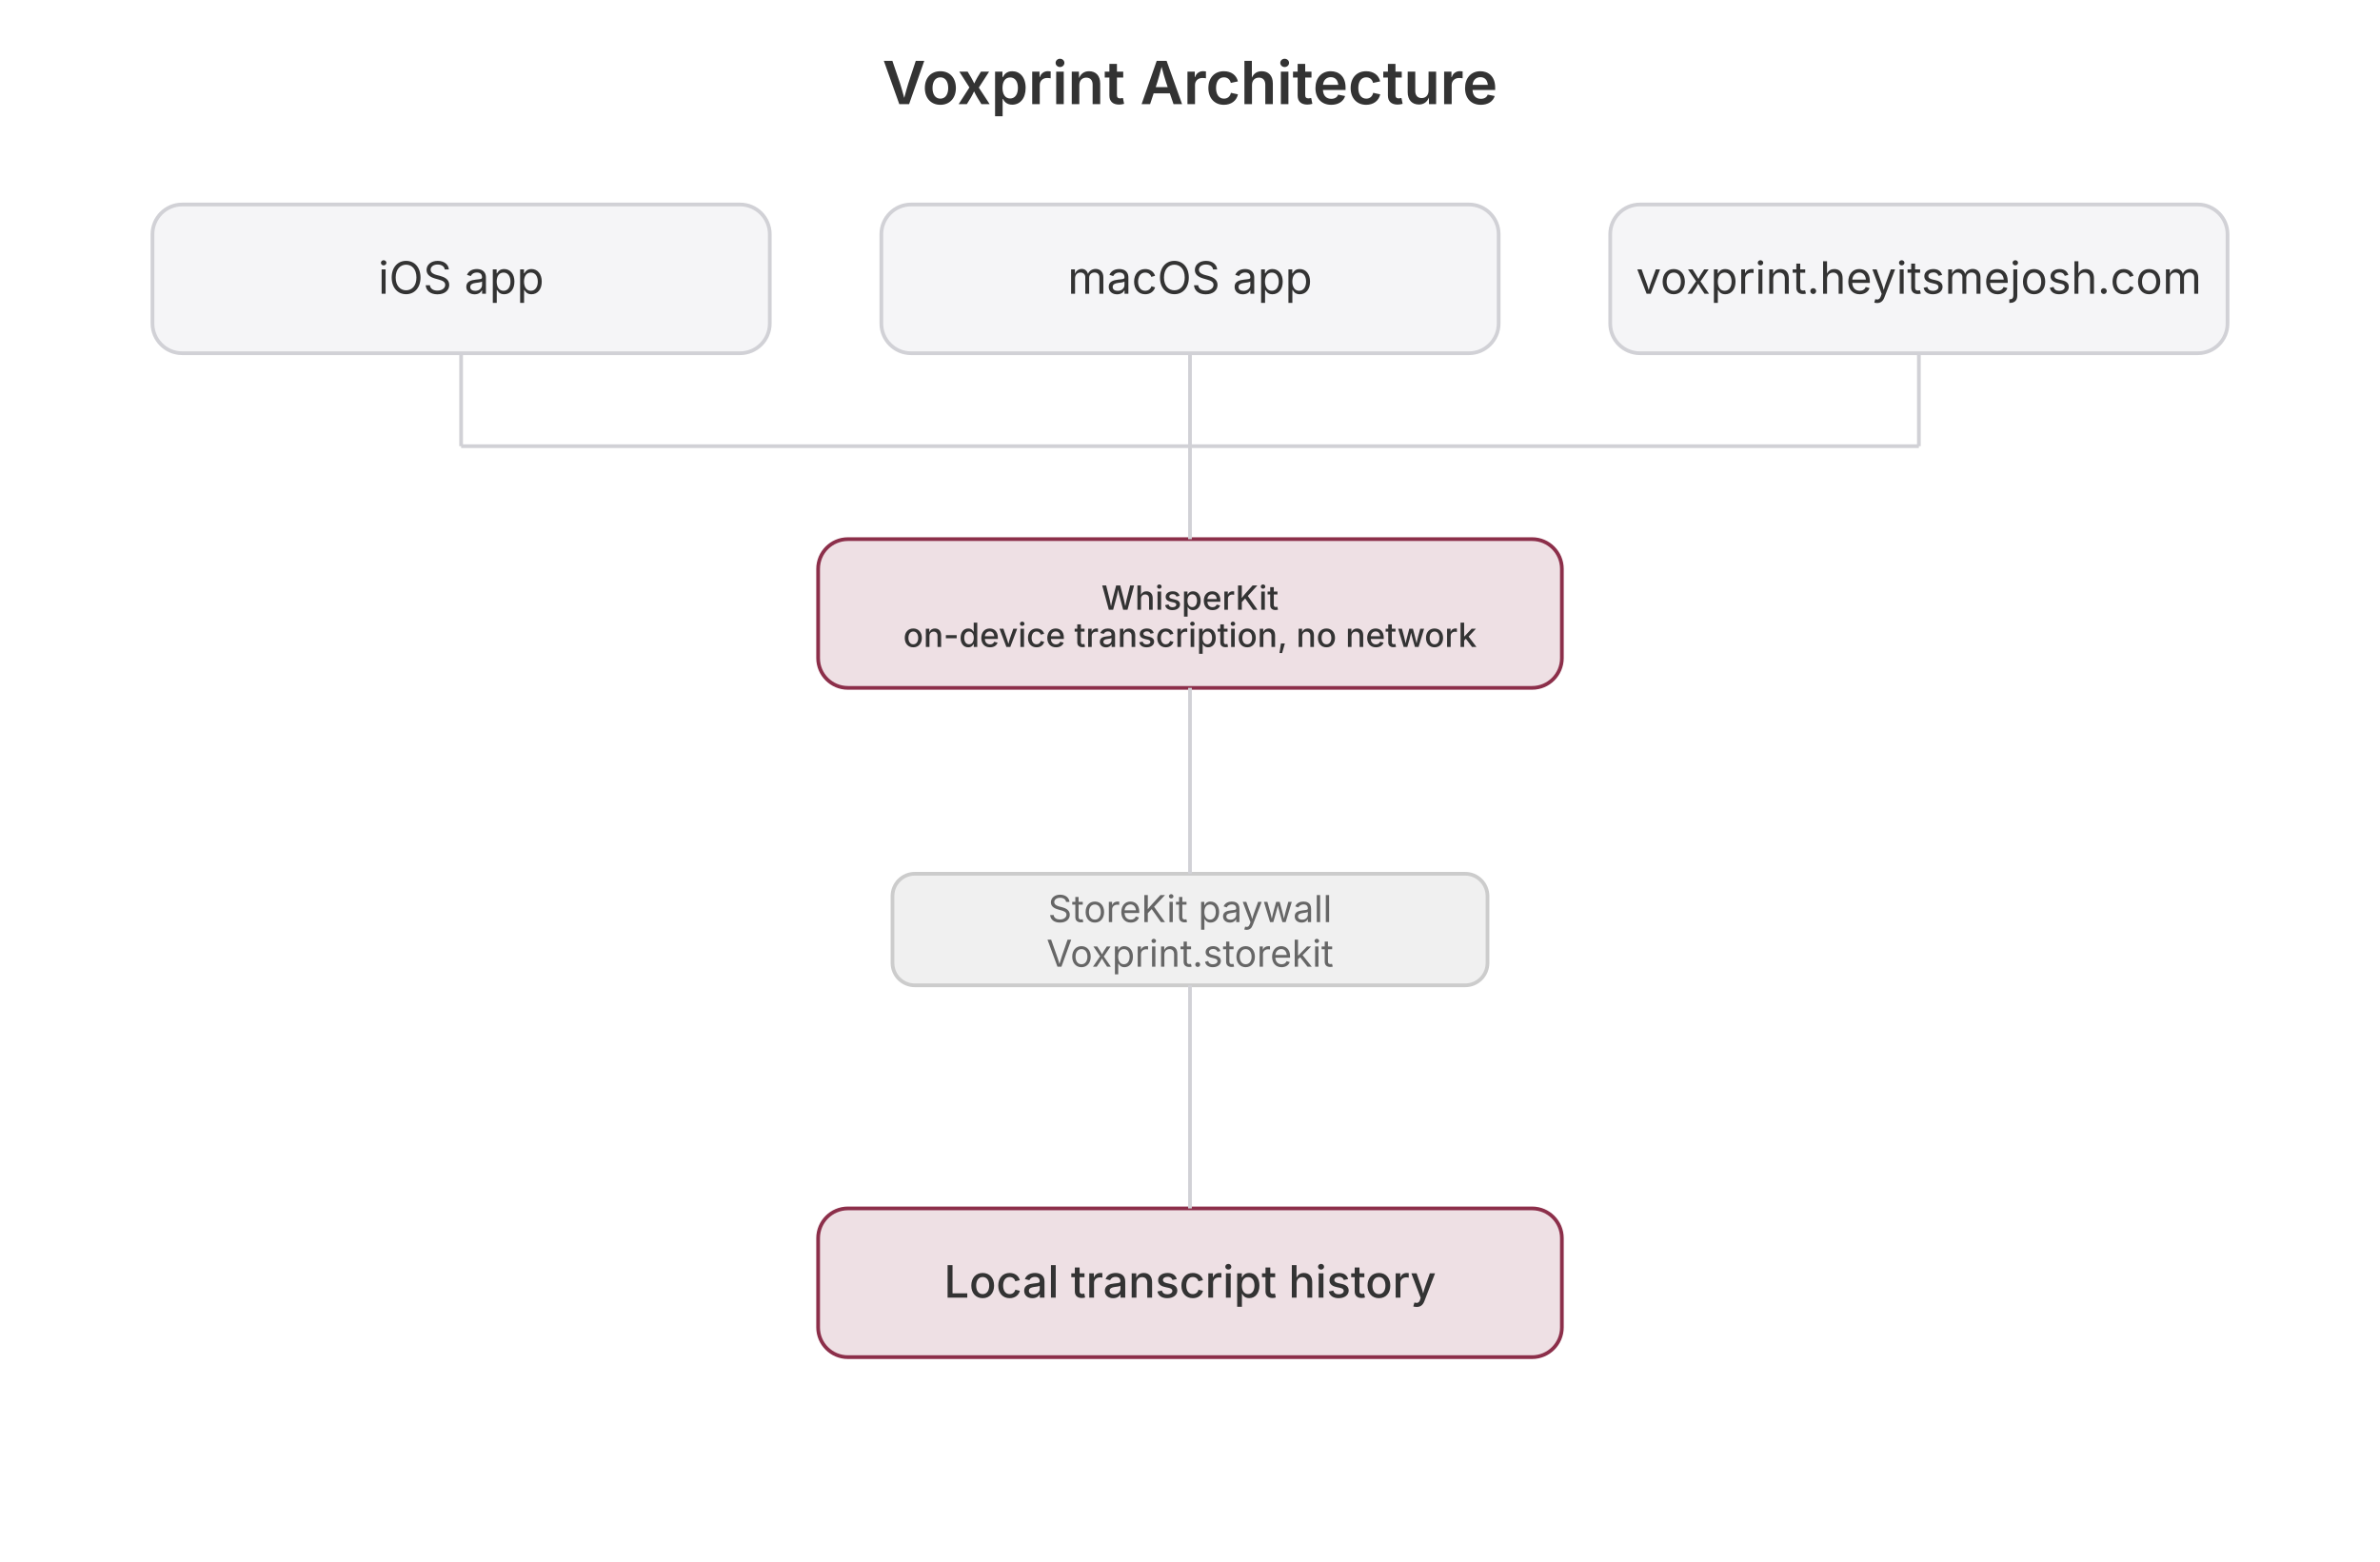
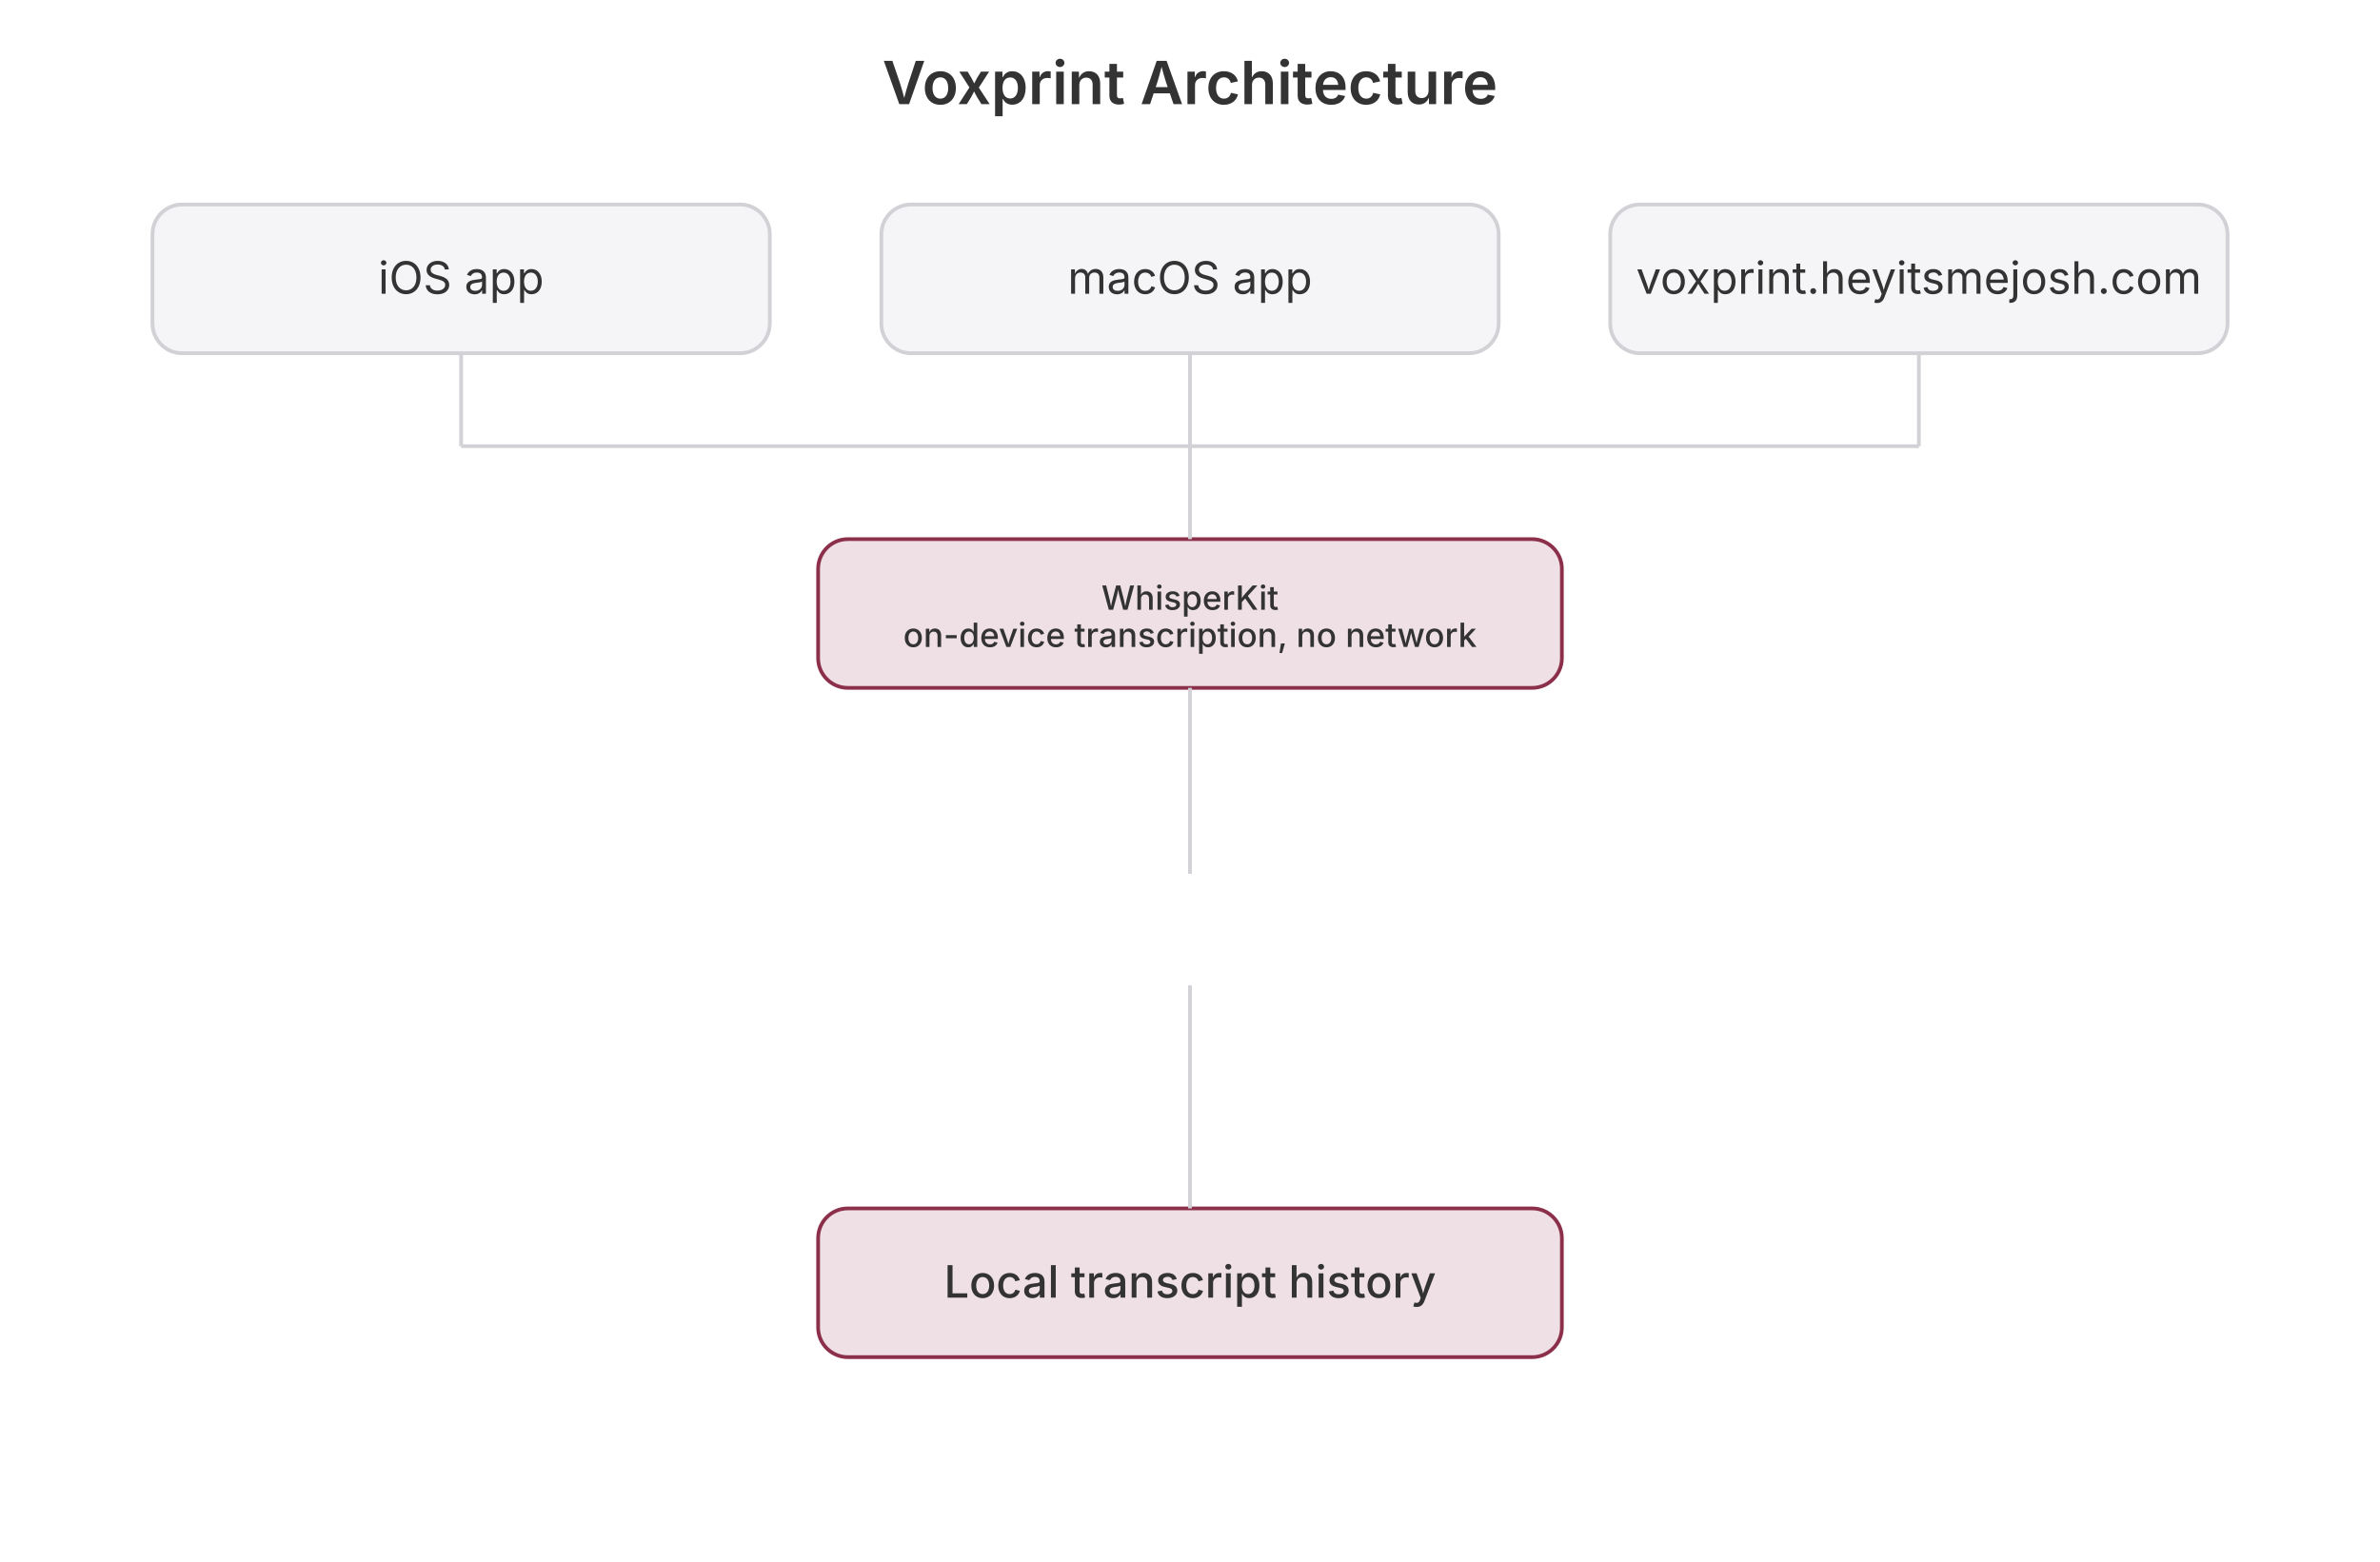
<svg xmlns="http://www.w3.org/2000/svg" width="640" height="420" style="background:#fff;font-family:-apple-system,BlinkMacSystemFont,sans-serif" viewBox="0 0 640 420">
  <text x="320" y="28" fill="#333" font-size="16" font-weight="600" text-anchor="middle">Voxprint Architecture</text>
  <rect width="166" height="40" x="41" y="55" fill="#f5f5f7" stroke="#d1d1d6" rx="8" />
  <text x="124" y="79" fill="#333" font-size="12" text-anchor="middle">iOS app</text>
  <rect width="166" height="40" x="237" y="55" fill="#f5f5f7" stroke="#d1d1d6" rx="8" />
  <text x="320" y="79" fill="#333" font-size="12" text-anchor="middle">macOS app</text>
  <rect width="166" height="40" x="433" y="55" fill="#f5f5f7" stroke="#d1d1d6" rx="8" />
  <text x="516" y="79" fill="#333" font-size="12" text-anchor="middle">voxprint.heyitsmejosh.com</text>
  <rect width="200" height="40" x="220" y="145" fill="#8c2f4a" fill-opacity=".15" stroke="#8c2f4a" rx="8" />
  <text x="320" y="164" fill="#333" font-size="9" font-weight="500" text-anchor="middle">WhisperKit</text>
  <text x="320" y="174" fill="#333" font-size="9" font-weight="500" text-anchor="middle">on-device transcription, no network</text>
-   <rect width="160" height="30" x="240" y="235" fill="#f0f0f0" stroke="#ccc" rx="6" />
-   <text x="320" y="248" fill="#666" font-size="10" text-anchor="middle">StoreKit paywall</text>
-   <text x="320" y="260" fill="#666" font-size="10" text-anchor="middle">Voxprint.storekit</text>
  <rect width="200" height="40" x="220" y="325" fill="#8c2f4a" fill-opacity=".15" stroke="#8c2f4a" rx="8" />
  <text x="320" y="349" fill="#333" font-size="12" font-weight="500" text-anchor="middle">Local transcript history</text>
  <path stroke="#d1d1d6" fill="none" d="M124 95v25M320 95v25M516 95v25M124 120H516M320 120V145M320 185V235M320 265V325" />
</svg>
